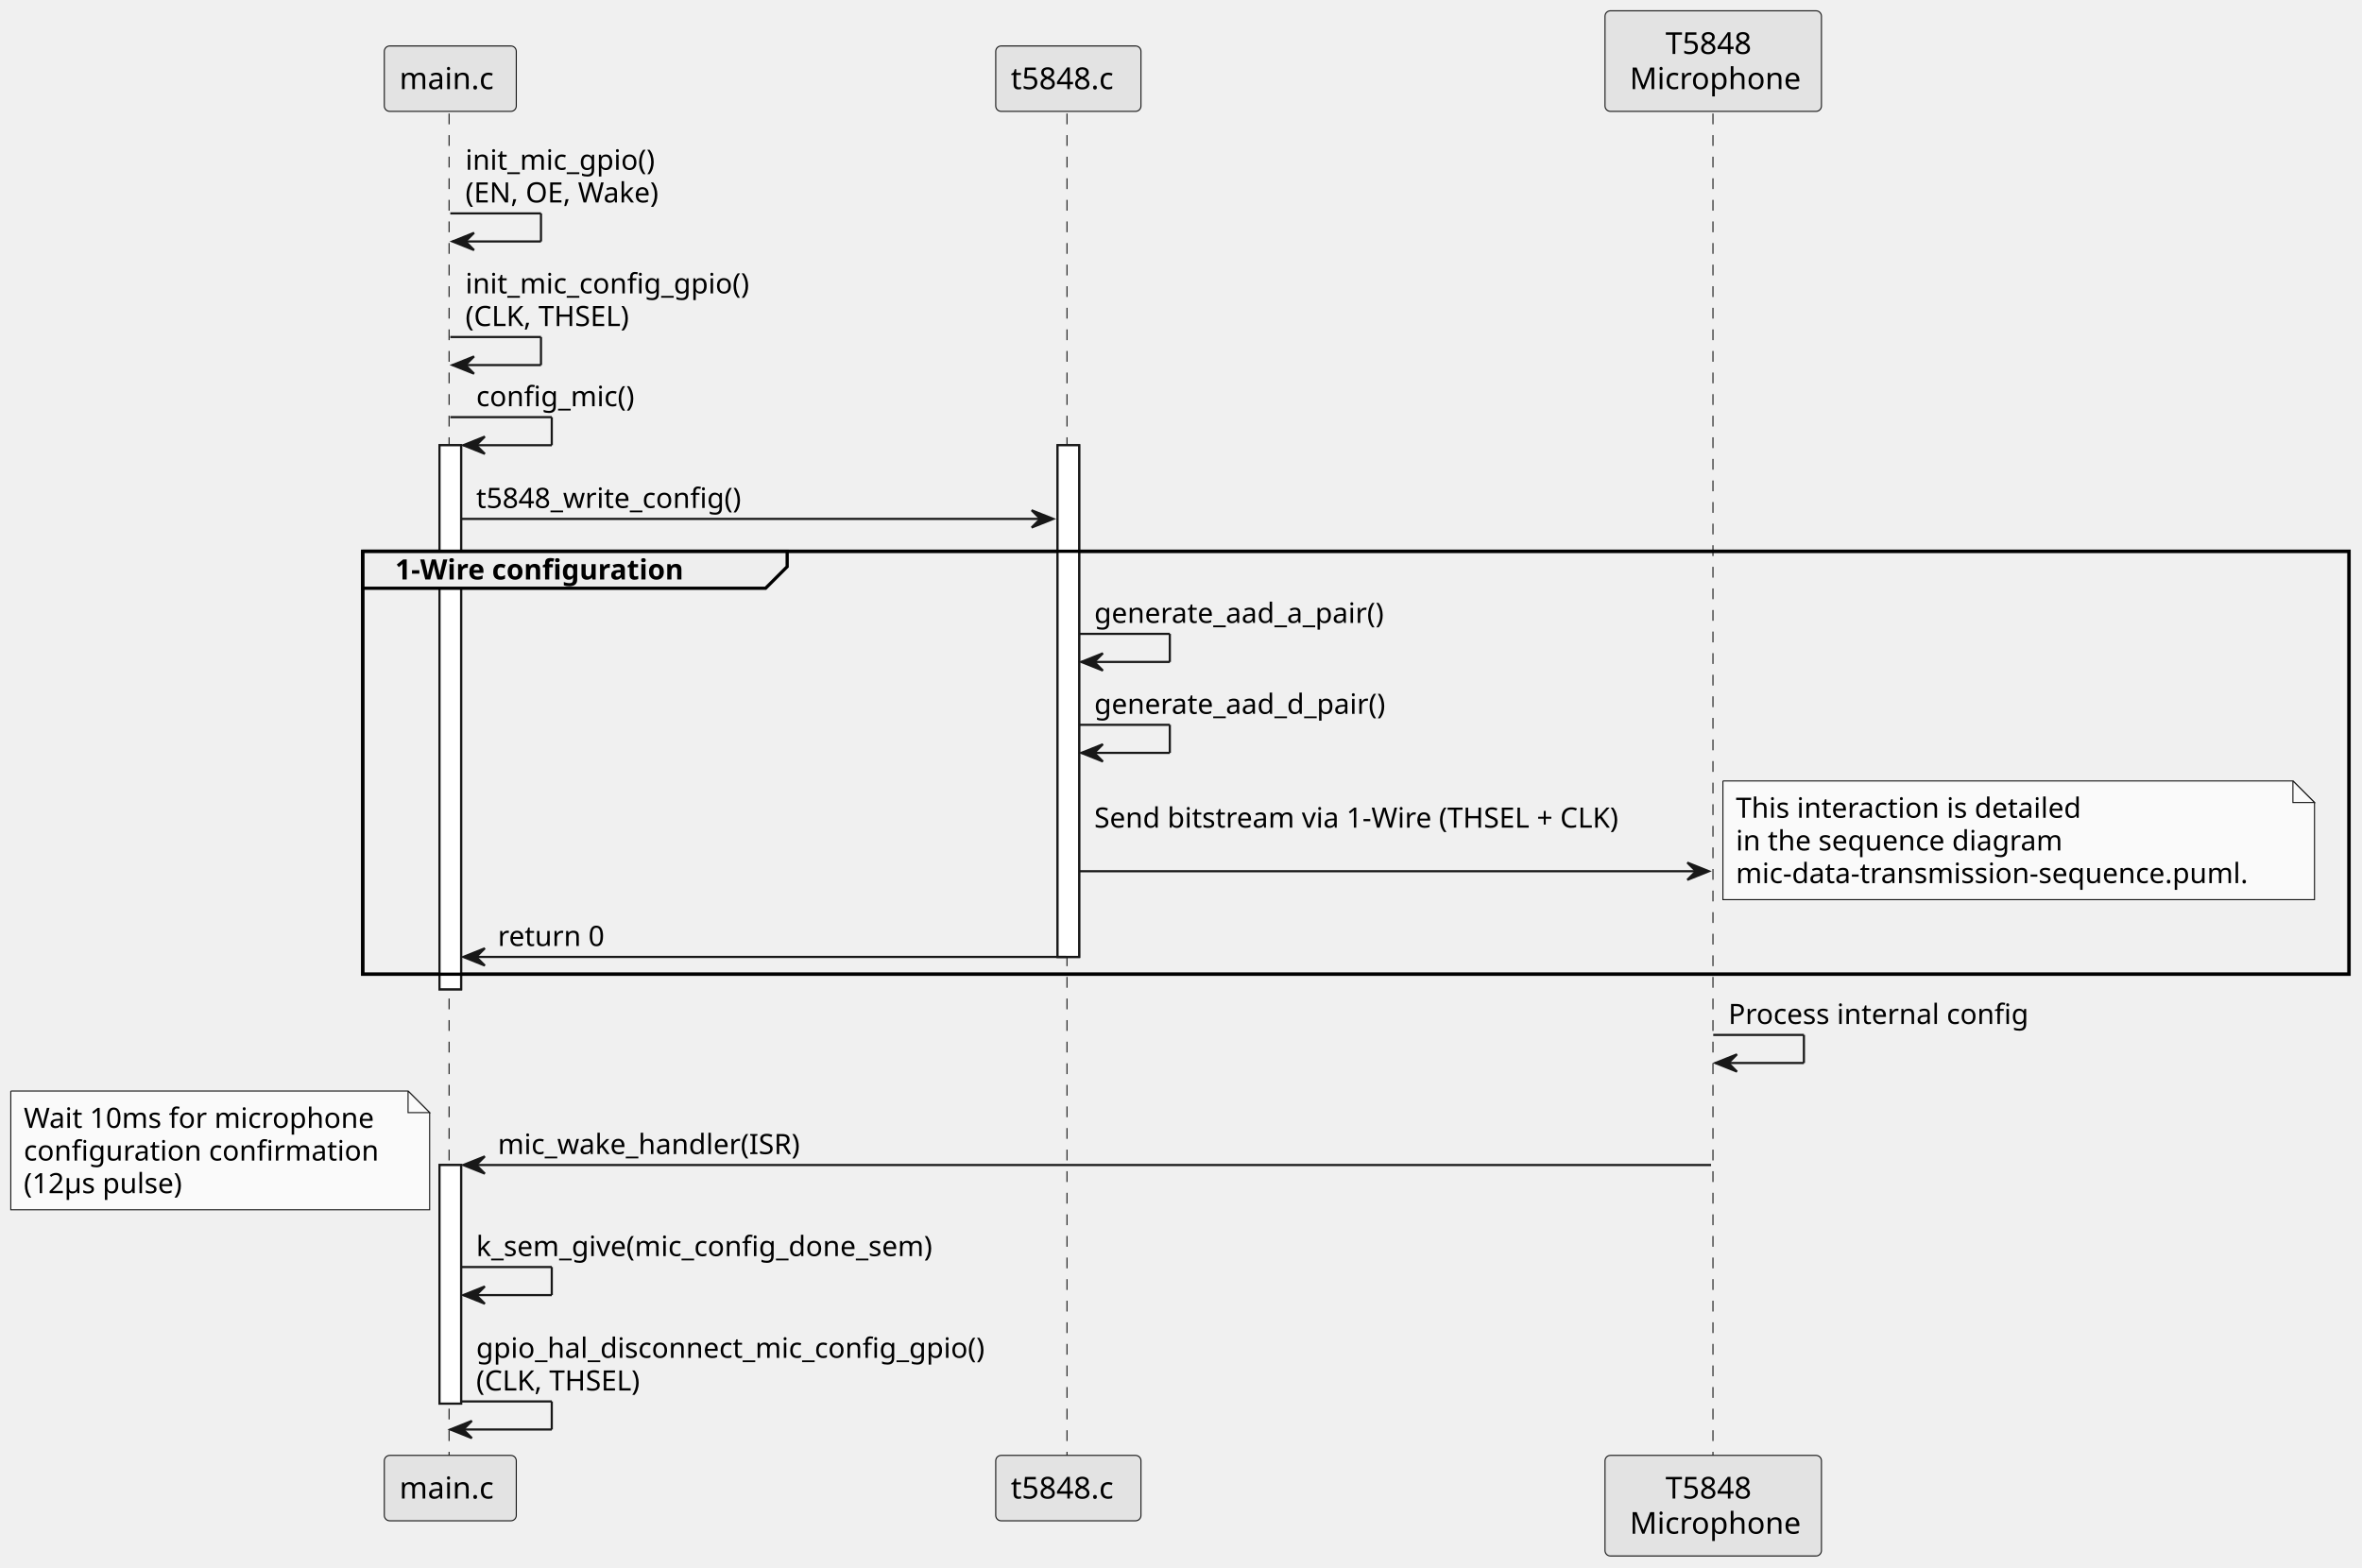
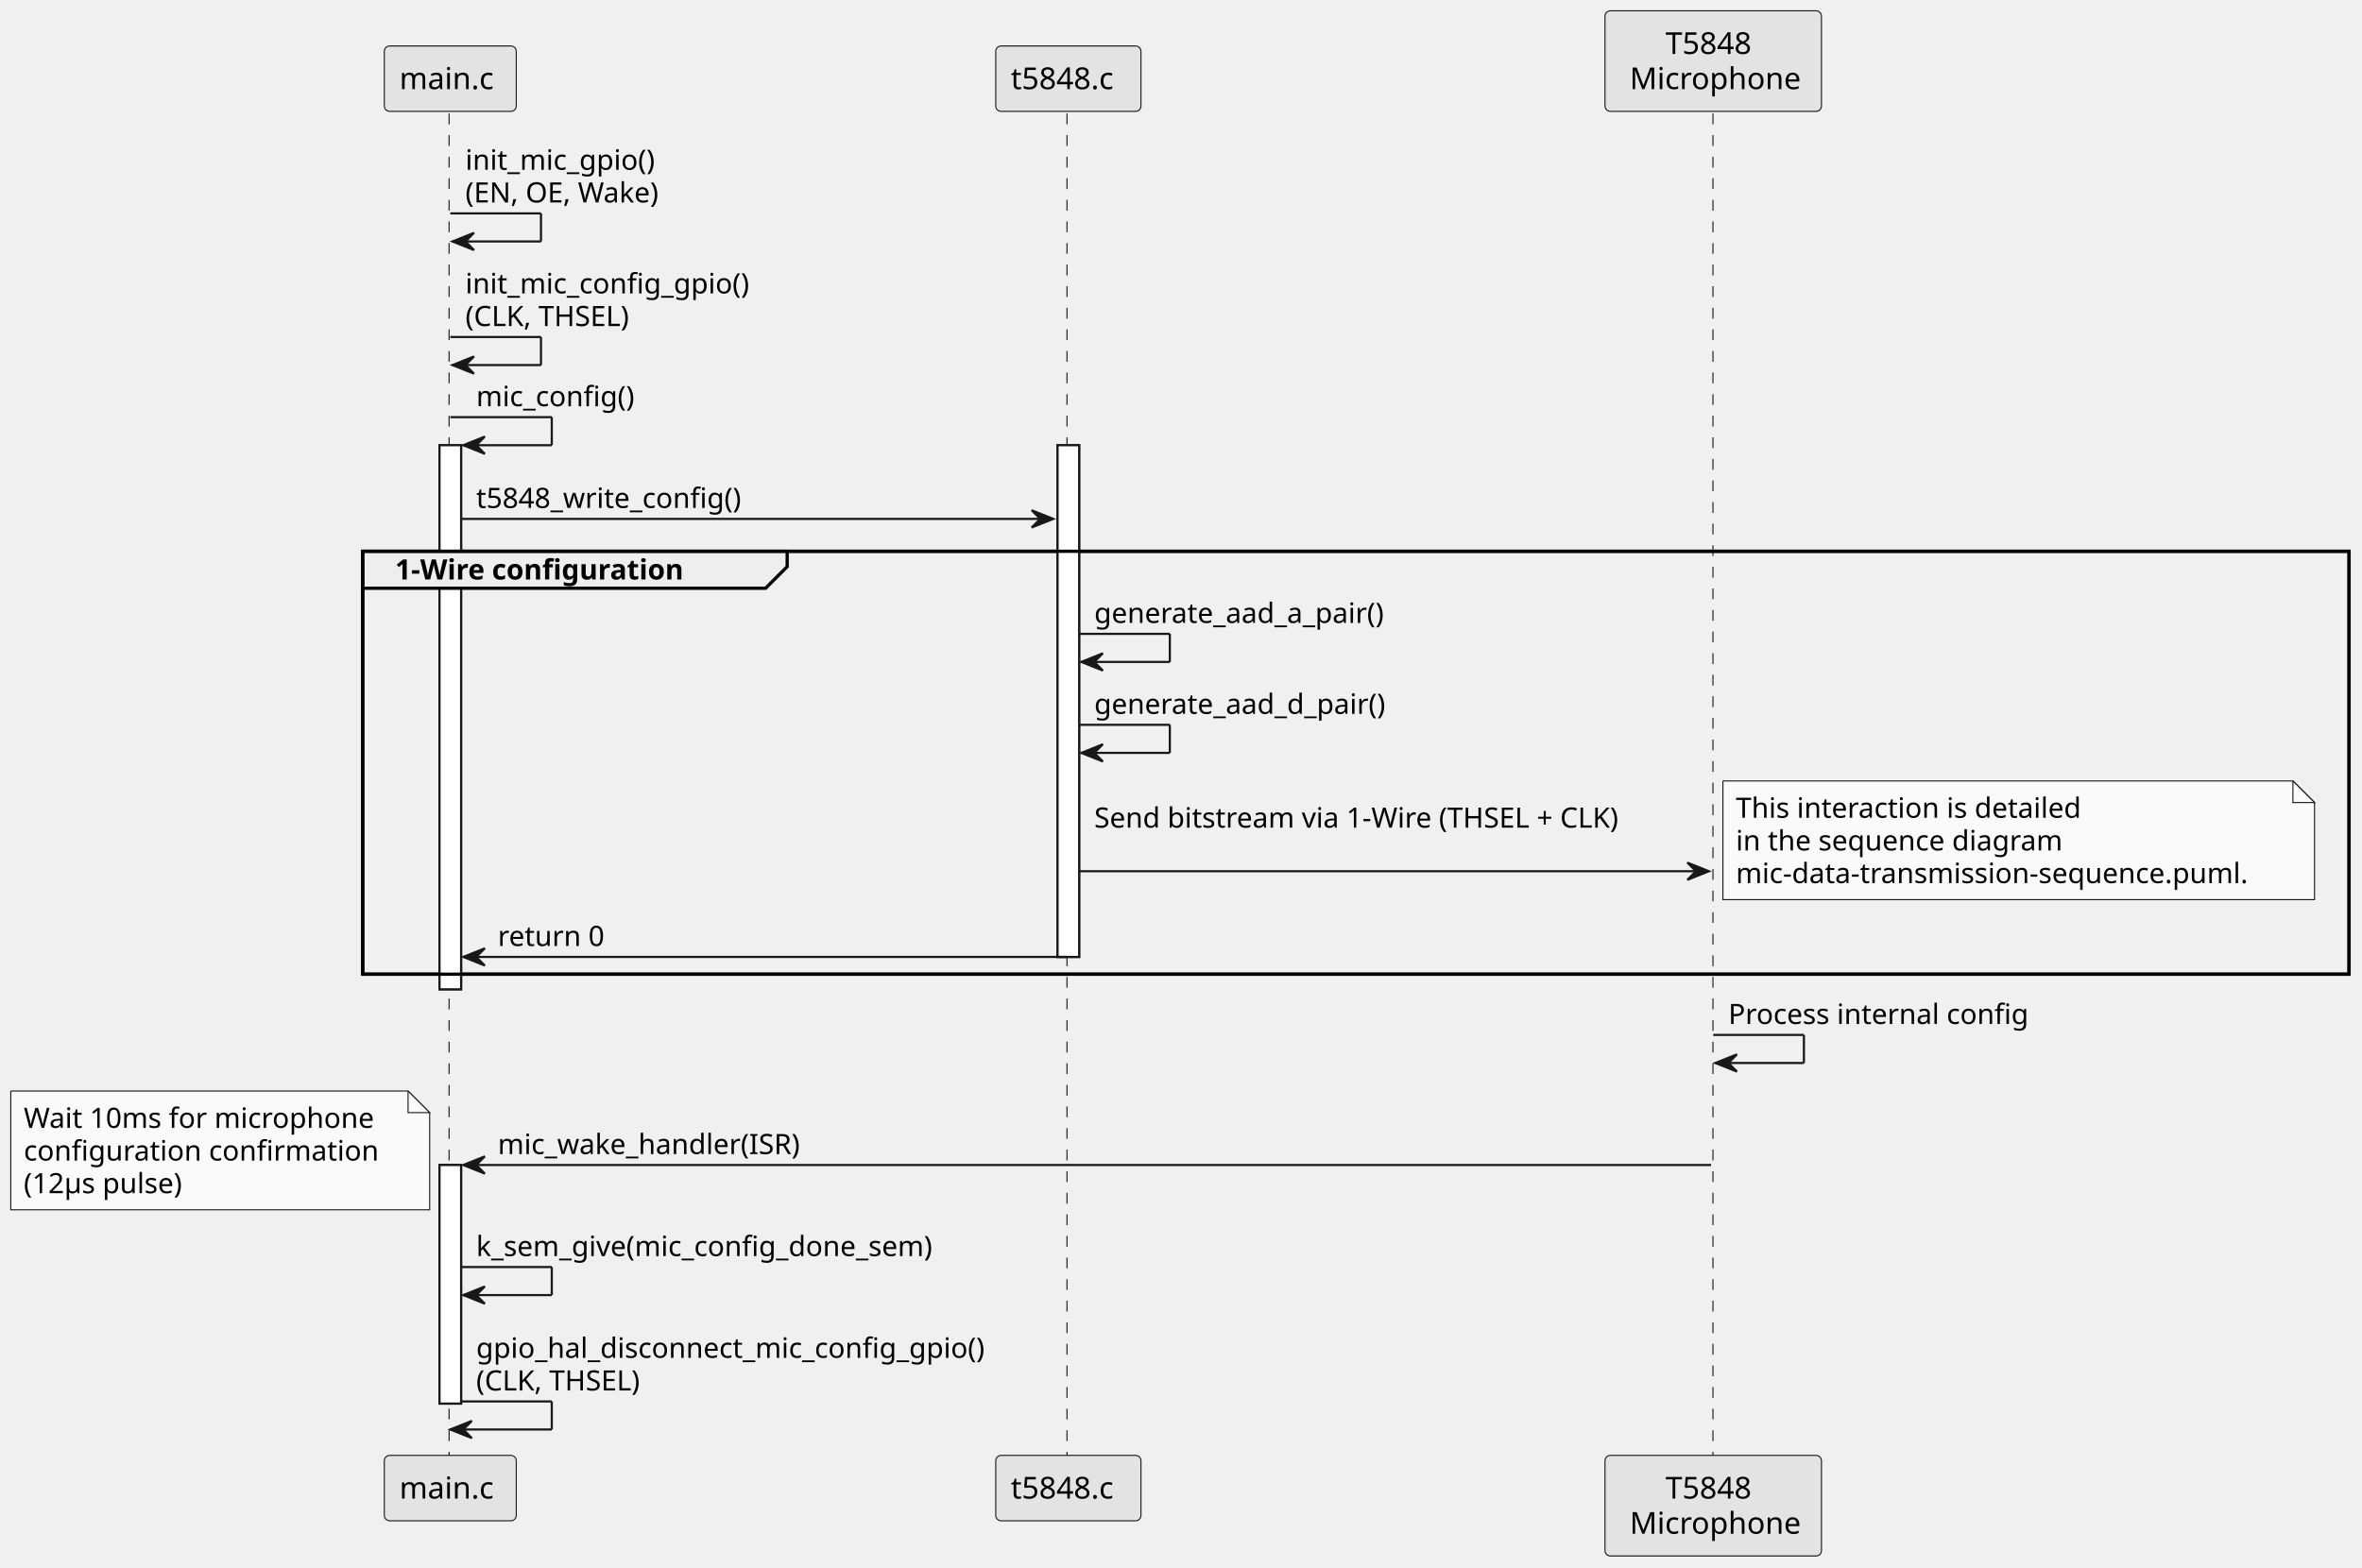
<svg xmlns="http://www.w3.org/2000/svg" contentStyleType="text/css" data-diagram-type="SEQUENCE" height="726px" preserveAspectRatio="none" style="width:1094px;height:726px;background:#FFFFFF;" version="1.1" viewBox="0 0 1094 726" width="1094px" zoomAndPan="magnify">
  <defs />
  <g>
    <g>
      <rect fill="#FFFFFF" height="252.062" style="stroke:#181818;stroke-width:1;" width="10" x="203.564" y="206.258" />
    </g>
    <g>
      <rect fill="#FFFFFF" height="110.531" style="stroke:#181818;stroke-width:1;" width="10" x="203.564" y="539.719" />
    </g>
    <g>
      <rect fill="#FFFFFF" height="237.062" style="stroke:#181818;stroke-width:1;" width="10" x="489.826" y="206.258" />
    </g>
    <rect fill="none" height="195.93" style="stroke:#000000;stroke-width:1.5;" width="920.012" x="168" y="255.391" />
    <g class="participant-lifeline" data-entity-uid="part1" data-qualified-name="Main" id="part1-lifeline">
      <g>
        <rect fill="#000000" fill-opacity="0" height="622.656" width="8" x="204.564" y="52.594" />
        <line style="stroke:#181818;stroke-width:0.5;stroke-dasharray:5,5;" x1="208" x2="208" y1="52.594" y2="675.25" />
      </g>
    </g>
    <g class="participant-lifeline" data-entity-uid="part2" data-qualified-name="Mic" id="part2-lifeline">
      <g>
        <rect fill="#000000" fill-opacity="0" height="622.656" width="8" x="490.826" y="52.594" />
        <line style="stroke:#181818;stroke-width:0.5;stroke-dasharray:5,5;" x1="494.193" x2="494.193" y1="52.594" y2="675.25" />
      </g>
    </g>
    <g class="participant-lifeline" data-entity-uid="part3" data-qualified-name="HW" id="part3-lifeline">
      <g>
        <rect fill="#000000" fill-opacity="0" height="622.656" width="8" x="789.512" y="52.594" />
        <line style="stroke:#181818;stroke-width:0.5;stroke-dasharray:5,5;" x1="793.388" x2="793.388" y1="52.594" y2="675.25" />
      </g>
    </g>
    <g class="participant participant-head" data-entity-uid="part1" data-qualified-name="Main" id="part1-head">
      <rect fill="#E3E3E3" height="30.297" rx="2.5" ry="2.5" style="stroke:#181818;stroke-width:0.5;" width="61.127" x="178" y="21.297" />
      <text fill="#000000" font-family="sans-serif" font-size="14" lengthAdjust="spacing" textLength="47.127" x="185" y="41.292">main.c</text>
    </g>
    <g class="participant participant-tail" data-entity-uid="part1" data-qualified-name="Main" id="part1-tail">
      <rect fill="#E3E3E3" height="30.297" rx="2.5" ry="2.5" style="stroke:#181818;stroke-width:0.5;" width="61.127" x="178" y="674.25" />
      <text fill="#000000" font-family="sans-serif" font-size="14" lengthAdjust="spacing" textLength="47.127" x="185" y="694.245">main.c</text>
    </g>
    <g class="participant participant-head" data-entity-uid="part2" data-qualified-name="Mic" id="part2-head">
      <rect fill="#E3E3E3" height="30.297" rx="2.5" ry="2.5" style="stroke:#181818;stroke-width:0.5;" width="67.266" x="461.193" y="21.297" />
      <text fill="#000000" font-family="sans-serif" font-size="14" lengthAdjust="spacing" textLength="53.266" x="468.193" y="41.292">t5848.c</text>
    </g>
    <g class="participant participant-tail" data-entity-uid="part2" data-qualified-name="Mic" id="part2-tail">
      <rect fill="#E3E3E3" height="30.297" rx="2.5" ry="2.5" style="stroke:#181818;stroke-width:0.5;" width="67.266" x="461.193" y="674.25" />
      <text fill="#000000" font-family="sans-serif" font-size="14" lengthAdjust="spacing" textLength="53.266" x="468.193" y="694.245">t5848.c</text>
    </g>
    <g class="participant participant-head" data-entity-uid="part3" data-qualified-name="HW" id="part3-head">
      <rect fill="#E3E3E3" height="46.594" rx="2.5" ry="2.5" style="stroke:#181818;stroke-width:0.5;" width="100.249" x="743.388" y="5" />
      <text fill="#000000" font-family="sans-serif" font-size="14" lengthAdjust="spacing" textLength="44.181" x="771.422" y="24.995">T5848</text>
      <text fill="#000000" font-family="sans-serif" font-size="14" lengthAdjust="spacing" textLength="81.799" x="754.838" y="41.292">Microphone</text>
    </g>
    <g class="participant participant-tail" data-entity-uid="part3" data-qualified-name="HW" id="part3-tail">
      <rect fill="#E3E3E3" height="46.594" rx="2.5" ry="2.5" style="stroke:#181818;stroke-width:0.5;" width="100.249" x="743.388" y="674.25" />
      <text fill="#000000" font-family="sans-serif" font-size="14" lengthAdjust="spacing" textLength="44.181" x="771.422" y="694.245">T5848</text>
      <text fill="#000000" font-family="sans-serif" font-size="14" lengthAdjust="spacing" textLength="81.799" x="754.838" y="710.542">Microphone</text>
    </g>
    <g>
      <rect fill="#FFFFFF" height="252.062" style="stroke:#181818;stroke-width:1;" width="10" x="203.564" y="206.258" />
    </g>
    <g>
      <rect fill="#FFFFFF" height="110.531" style="stroke:#181818;stroke-width:1;" width="10" x="203.564" y="539.719" />
    </g>
    <g>
      <rect fill="#FFFFFF" height="237.062" style="stroke:#181818;stroke-width:1;" width="10" x="489.826" y="206.258" />
    </g>
    <g class="message" data-entity-1="part1" data-entity-2="part1" id="msg1">
      <line style="stroke:#181818;stroke-width:1;" x1="208.564" x2="250.564" y1="98.859" y2="98.859" />
      <line style="stroke:#181818;stroke-width:1;" x1="250.564" x2="250.564" y1="98.859" y2="111.859" />
      <line style="stroke:#181818;stroke-width:1;" x1="209.564" x2="250.564" y1="111.859" y2="111.859" />
      <polygon fill="#181818" points="219.564,107.859,209.564,111.859,219.564,115.859,215.564,111.859" style="stroke:#181818;stroke-width:1;" />
      <text fill="#000000" font-family="sans-serif" font-size="13" lengthAdjust="spacing" textLength="95.196" x="215.564" y="78.661">init_mic_gpio()</text>
      <text fill="#000000" font-family="sans-serif" font-size="13" lengthAdjust="spacing" textLength="99.404" x="215.564" y="93.793">(EN, OE, Wake)</text>
    </g>
    <g class="message" data-entity-1="part1" data-entity-2="part1" id="msg2">
      <line style="stroke:#181818;stroke-width:1;" x1="208.564" x2="250.564" y1="156.125" y2="156.125" />
      <line style="stroke:#181818;stroke-width:1;" x1="250.564" x2="250.564" y1="156.125" y2="169.125" />
      <line style="stroke:#181818;stroke-width:1;" x1="209.564" x2="250.564" y1="169.125" y2="169.125" />
      <polygon fill="#181818" points="219.564,165.125,209.564,169.125,219.564,173.125,215.564,169.125" style="stroke:#181818;stroke-width:1;" />
      <text fill="#000000" font-family="sans-serif" font-size="13" lengthAdjust="spacing" textLength="141.477" x="215.564" y="135.926">init_mic_config_gpio()</text>
      <text fill="#000000" font-family="sans-serif" font-size="13" lengthAdjust="spacing" textLength="84.678" x="215.564" y="151.059">(CLK, THSEL)</text>
    </g>
    <g class="message" data-entity-1="part1" data-entity-2="part1" id="msg3">
      <line style="stroke:#181818;stroke-width:1;" x1="208.564" x2="255.564" y1="193.258" y2="193.258" />
      <line style="stroke:#181818;stroke-width:1;" x1="255.564" x2="255.564" y1="193.258" y2="206.258" />
      <line style="stroke:#181818;stroke-width:1;" x1="214.564" x2="255.564" y1="206.258" y2="206.258" />
      <polygon fill="#181818" points="224.564,202.258,214.564,206.258,224.564,210.258,220.564,206.258" style="stroke:#181818;stroke-width:1;" />
-       <text fill="#000000" font-family="sans-serif" font-size="13" lengthAdjust="spacing" textLength="79.847" x="220.564" y="188.192">config_mic()</text>
+       <text fill="#000000" font-family="sans-serif" font-size="13" lengthAdjust="spacing" textLength="79.847" x="220.564" y="188.192">mic_config()</text>
    </g>
    <g class="message" data-entity-1="part1" data-entity-2="part2" id="msg4">
      <polygon fill="#181818" points="477.826,236.391,487.826,240.391,477.826,244.391,481.826,240.391" style="stroke:#181818;stroke-width:1;" />
      <line style="stroke:#181818;stroke-width:1;" x1="213.564" x2="483.826" y1="240.391" y2="240.391" />
      <text fill="#000000" font-family="sans-serif" font-size="13" lengthAdjust="spacing" textLength="133.79" x="220.564" y="235.325">t5848_write_config()</text>
    </g>
    <path d="M168,255.391 L364.595,255.391 L364.595,262.523 L354.595,272.523 L168,272.523 L168,255.391" fill="#EEEEEE" style="stroke:#000000;stroke-width:1.5;" />
    <rect fill="none" height="195.93" style="stroke:#000000;stroke-width:1.5;" width="920.012" x="168" y="255.391" />
    <text fill="#000000" font-family="sans-serif" font-size="13" font-weight="bold" lengthAdjust="spacing" textLength="151.595" x="183" y="268.457">1-Wire configuration</text>
    <g class="message" data-entity-1="part2" data-entity-2="part2" id="msg5">
      <line style="stroke:#181818;stroke-width:1;" x1="499.826" x2="541.826" y1="293.656" y2="293.656" />
      <line style="stroke:#181818;stroke-width:1;" x1="541.826" x2="541.826" y1="293.656" y2="306.656" />
      <line style="stroke:#181818;stroke-width:1;" x1="500.826" x2="541.826" y1="306.656" y2="306.656" />
      <polygon fill="#181818" points="510.826,302.656,500.826,306.656,510.826,310.656,506.826,306.656" style="stroke:#181818;stroke-width:1;" />
      <text fill="#000000" font-family="sans-serif" font-size="13" lengthAdjust="spacing" textLength="145.863" x="506.826" y="288.59">generate_aad_a_pair()</text>
    </g>
    <g class="message" data-entity-1="part2" data-entity-2="part2" id="msg6">
      <line style="stroke:#181818;stroke-width:1;" x1="499.826" x2="541.826" y1="335.789" y2="335.789" />
      <line style="stroke:#181818;stroke-width:1;" x1="541.826" x2="541.826" y1="335.789" y2="348.789" />
      <line style="stroke:#181818;stroke-width:1;" x1="500.826" x2="541.826" y1="348.789" y2="348.789" />
      <polygon fill="#181818" points="510.826,344.789,500.826,348.789,510.826,352.789,506.826,348.789" style="stroke:#181818;stroke-width:1;" />
      <text fill="#000000" font-family="sans-serif" font-size="13" lengthAdjust="spacing" textLength="146.148" x="506.826" y="330.723">generate_aad_d_pair()</text>
    </g>
    <g class="message" data-entity-1="part2" data-entity-2="part3" id="msg7">
      <polygon fill="#181818" points="781.512,399.621,791.512,403.621,781.512,407.621,785.512,403.621" style="stroke:#181818;stroke-width:1;" />
      <line style="stroke:#181818;stroke-width:1;" x1="499.826" x2="787.512" y1="403.621" y2="403.621" />
      <text fill="#000000" font-family="sans-serif" font-size="13" lengthAdjust="spacing" textLength="269.687" x="506.826" y="383.422">Send bitstream via 1-Wire (THSEL + CLK)</text>
      <text fill="#000000" font-family="sans-serif" font-size="13" lengthAdjust="spacing" textLength="4.132" x="506.826" y="398.555"> </text>
    </g>
    <path d="M798,361.789 L798,416.789 L1072,416.789 L1072,371.789 L1062,361.789 L798,361.789" fill="#FAFAFA" style="stroke:#181818;stroke-width:0.5;" />
    <path d="M1062,361.789 L1062,371.789 L1072,371.789 L1062,361.789" fill="#FAFAFA" style="stroke:#181818;stroke-width:0.5;" />
    <text fill="#000000" font-family="sans-serif" font-size="13" lengthAdjust="spacing" textLength="172.44" x="804" y="378.856">This interaction is detailed</text>
    <text fill="#000000" font-family="sans-serif" font-size="13" lengthAdjust="spacing" textLength="162.284" x="804" y="393.989">in the sequence diagram</text>
    <text fill="#000000" font-family="sans-serif" font-size="13" lengthAdjust="spacing" textLength="253.5" x="804" y="409.122">mic-data-transmission-sequence.puml.</text>
    <g class="message" data-entity-1="part2" data-entity-2="part1" id="msg9">
      <polygon fill="#181818" points="224.564,439.32,214.564,443.32,224.564,447.32,220.564,443.32" style="stroke:#181818;stroke-width:1;" />
      <line style="stroke:#181818;stroke-width:1;" x1="218.564" x2="493.826" y1="443.32" y2="443.32" />
      <text fill="#000000" font-family="sans-serif" font-size="13" lengthAdjust="spacing" textLength="52.666" x="230.564" y="438.254">return 0</text>
    </g>
    <g class="message" data-entity-1="part3" data-entity-2="part3" id="msg10">
      <line style="stroke:#181818;stroke-width:1;" x1="793.512" x2="835.512" y1="479.453" y2="479.453" />
      <line style="stroke:#181818;stroke-width:1;" x1="835.512" x2="835.512" y1="479.453" y2="492.453" />
      <line style="stroke:#181818;stroke-width:1;" x1="794.512" x2="835.512" y1="492.453" y2="492.453" />
      <polygon fill="#181818" points="804.512,488.453,794.512,492.453,804.512,496.453,800.512,492.453" style="stroke:#181818;stroke-width:1;" />
      <text fill="#000000" font-family="sans-serif" font-size="13" lengthAdjust="spacing" textLength="147.983" x="800.512" y="474.387">Process internal config</text>
    </g>
    <g class="message" data-entity-1="part3" data-entity-2="part1" id="msg11">
      <polygon fill="#181818" points="224.564,535.719,214.564,539.719,224.564,543.719,220.564,539.719" style="stroke:#181818;stroke-width:1;" />
      <line style="stroke:#181818;stroke-width:1;" x1="218.564" x2="792.512" y1="539.719" y2="539.719" />
      <text fill="#000000" font-family="sans-serif" font-size="13" lengthAdjust="spacing" textLength="151.461" x="230.564" y="534.653">mic_wake_handler(ISR)</text>
    </g>
    <path d="M5,505.453 L5,560.453 L199,560.453 L199,515.453 L189,505.453 L5,505.453" fill="#FAFAFA" style="stroke:#181818;stroke-width:0.5;" />
    <path d="M189,505.453 L189,515.453 L199,515.453 L189,505.453" fill="#FAFAFA" style="stroke:#181818;stroke-width:0.5;" />
    <text fill="#000000" font-family="sans-serif" font-size="13" lengthAdjust="spacing" textLength="173.183" x="11" y="522.52">Wait 10ms for microphone</text>
    <text fill="#000000" font-family="sans-serif" font-size="13" lengthAdjust="spacing" textLength="172.77" x="11" y="537.653">configuration confirmation</text>
    <text fill="#000000" font-family="sans-serif" font-size="13" lengthAdjust="spacing" textLength="80.736" x="11" y="552.786">(12μs pulse)</text>
    <g class="message" data-entity-1="part1" data-entity-2="part1" id="msg13">
      <line style="stroke:#181818;stroke-width:1;" x1="213.564" x2="255.564" y1="586.984" y2="586.984" />
      <line style="stroke:#181818;stroke-width:1;" x1="255.564" x2="255.564" y1="586.984" y2="599.984" />
      <line style="stroke:#181818;stroke-width:1;" x1="214.564" x2="255.564" y1="599.984" y2="599.984" />
      <polygon fill="#181818" points="224.564,595.984,214.564,599.984,224.564,603.984,220.564,599.984" style="stroke:#181818;stroke-width:1;" />
      <text fill="#000000" font-family="sans-serif" font-size="13" lengthAdjust="spacing" textLength="228.243" x="220.564" y="581.918">k_sem_give(mic_config_done_sem)</text>
    </g>
    <g class="message" data-entity-1="part1" data-entity-2="part1" id="msg14">
      <line style="stroke:#181818;stroke-width:1;" x1="213.564" x2="255.564" y1="649.25" y2="649.25" />
      <line style="stroke:#181818;stroke-width:1;" x1="255.564" x2="255.564" y1="649.25" y2="662.25" />
      <line style="stroke:#181818;stroke-width:1;" x1="208.564" x2="255.564" y1="662.25" y2="662.25" />
      <polygon fill="#181818" points="218.564,658.25,208.564,662.25,218.564,666.25,214.564,662.25" style="stroke:#181818;stroke-width:1;" />
      <text fill="#000000" font-family="sans-serif" font-size="13" lengthAdjust="spacing" textLength="252.262" x="220.564" y="629.051">gpio_hal_disconnect_mic_config_gpio()</text>
      <text fill="#000000" font-family="sans-serif" font-size="13" lengthAdjust="spacing" textLength="84.678" x="220.564" y="644.184">(CLK, THSEL)</text>
    </g>
  </g>
</svg>
